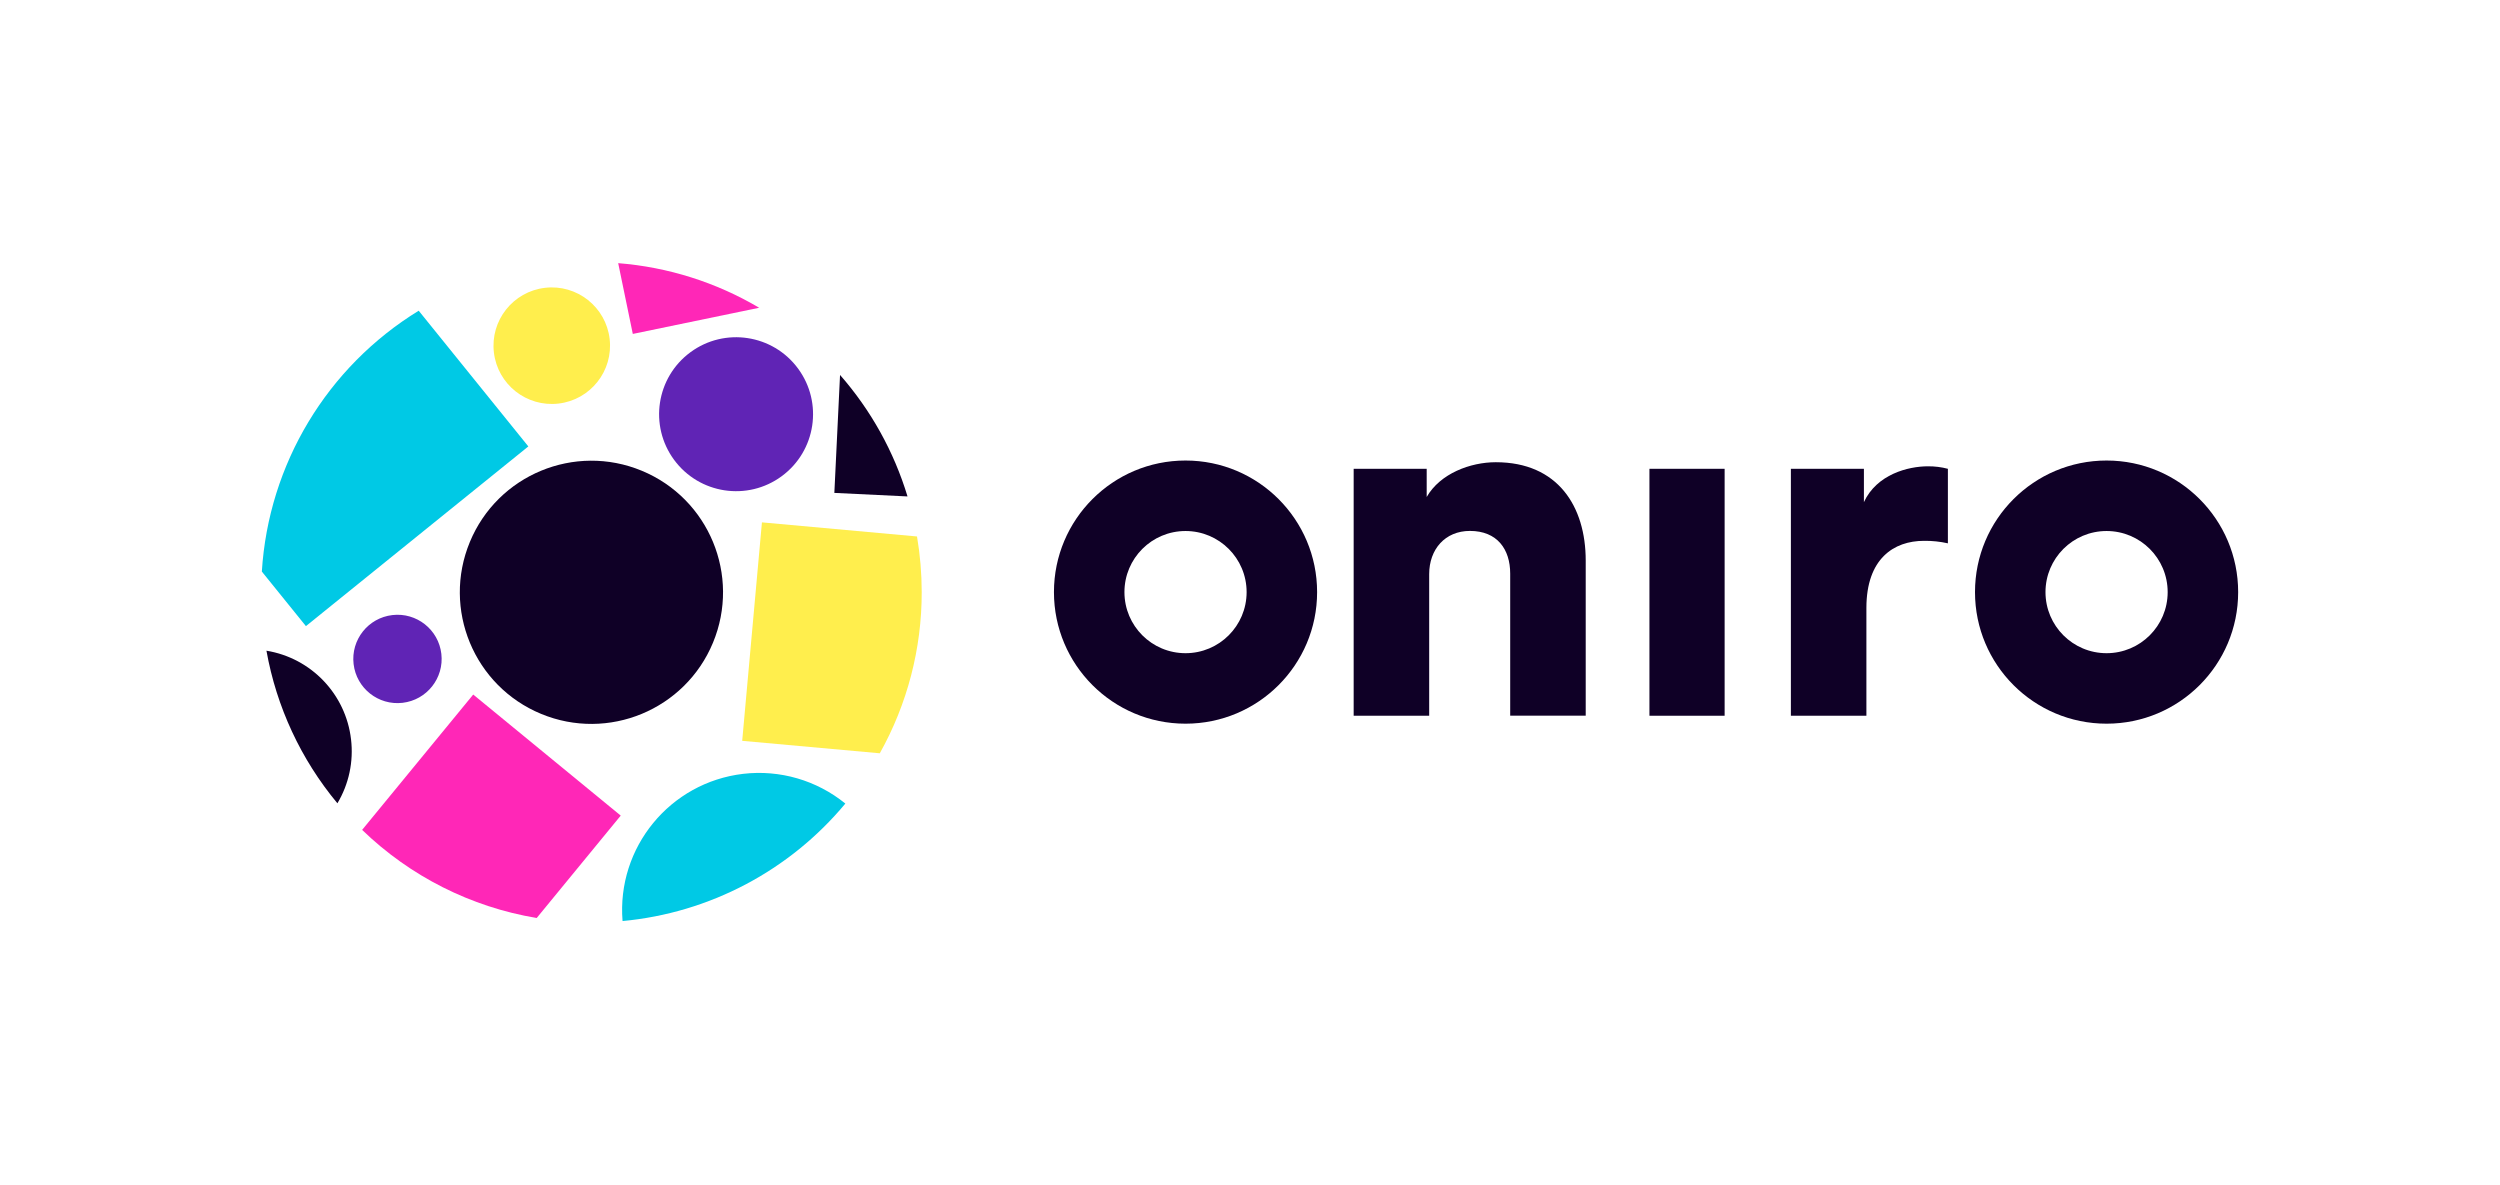
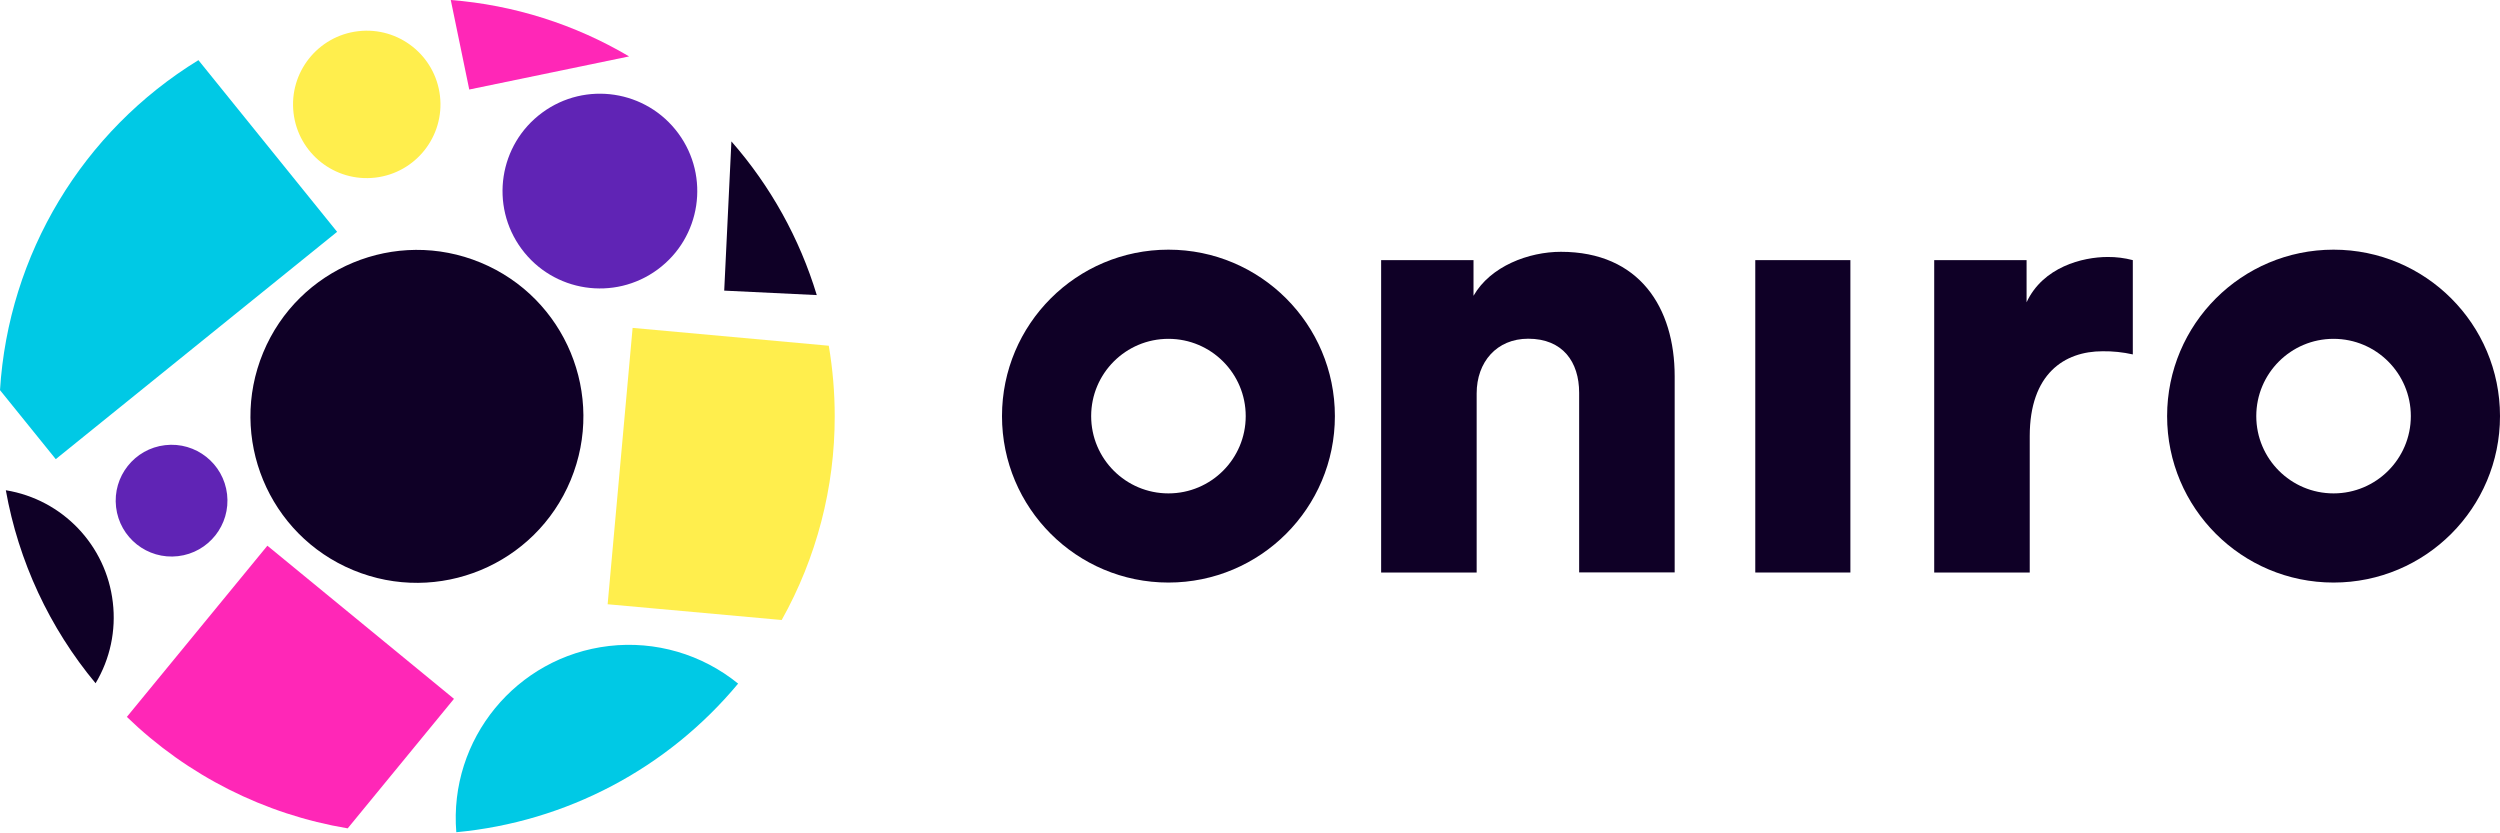
- <svg xmlns="http://www.w3.org/2000/svg" viewBox="0 0 532 252">
-   <defs>
-     <style>.cls-1{fill:none;}.cls-2{fill:#00c9e5;}.cls-3{fill:#0f0026;}.cls-4{fill:#ff27b7;}.cls-5{fill:#ffee4d;}.cls-6{fill:#6024b5;}</style>
+ <svg xmlns="http://www.w3.org/2000/svg" viewBox="0 0 420.56 140" version="1.1" id="svg191" width="420.56" height="140">
+   <defs id="defs153">
+     <style id="style151">.cls-1{fill:none;}.cls-2{fill:#00c9e5;}.cls-3{fill:#0f0026;}.cls-4{fill:#ff27b7;}.cls-5{fill:#ffee4d;}.cls-6{fill:#6024b5;}</style>
  </defs>
-   <g id="Sfondo">
-     <rect class="cls-1" width="532" height="252" />
+   <g id="Sfondo" transform="translate(-55.72,-56)">
+     <rect class="cls-1" width="532" height="252" id="rect155" x="0" y="0" />
  </g>
-   <g id="LOGO">
-     <path class="cls-2" d="M158.17,164.67A29.17,29.17,0,0,0,132.48,196a70.15,70.15,0,0,0,47.41-25A29.11,29.11,0,0,0,158.17,164.67Z" />
-     <path class="cls-3" d="M74.7,157.33a21.64,21.64,0,0,0-18-18.86,70,70,0,0,0,15.1,32.47A21.54,21.54,0,0,0,74.7,157.33Z" />
-     <path class="cls-4" d="M100.7,147.8,77.06,176.6a70,70,0,0,0,37.15,18.75l17.88-21.79Z" />
-     <path class="cls-5" d="M157.94,157.65l29.28,2.65A70,70,0,0,0,196.14,126a71,71,0,0,0-1-11.84l-33-3Z" />
-     <path class="cls-4" d="M161.55,65.49a69.74,69.74,0,0,0-30-9.49l3.11,15.06Z" />
-     <path class="cls-3" d="M193.12,105.64a70,70,0,0,0-14.36-25.85l-1.21,25.1Z" />
-     <path class="cls-2" d="M112.43,95,89.1,66.12a70.22,70.22,0,0,0-33.38,55.51l9.38,11.61Z" />
-     <circle class="cls-3" cx="125.85" cy="126.04" r="28" transform="translate(-38.75 194.08) rotate(-67.5)" />
-     <circle class="cls-6" cx="156.64" cy="88.14" r="16.38" transform="translate(-21.76 110.03) rotate(-36.36)" />
-     <path class="cls-5" d="M105.1,75a12.4,12.4,0,1,1,13.75,10.88A12.4,12.4,0,0,1,105.1,75Z" />
-     <path class="cls-6" d="M85.67,149.56a9.4,9.4,0,1,1,8.25-10.42A9.4,9.4,0,0,1,85.67,149.56Z" />
-     <path class="cls-3" d="M304.13,152.31H288.06V99.76H303.6v6c2.86-5,9.31-7.4,14.7-7.4,13.22,0,19.14,9.41,19.14,20.93v33H321.37V122.07c0-5.18-2.75-9.09-8.57-9.09-5.29,0-8.67,3.91-8.67,9.2Z" />
-     <path class="cls-3" d="M351,152.31V99.76H367v52.55Z" />
-     <path class="cls-3" d="M414.51,115.62a22,22,0,0,0-5.08-.53c-6.45,0-12.26,3.81-12.26,14.28v22.94H381.1V99.76h15.54v7.09c2.75-5.92,9.41-7.62,13.64-7.62a16.17,16.17,0,0,1,4.23.53Z" />
-     <path class="cls-3" d="M252.28,98a28,28,0,1,0,28,28A28,28,0,0,0,252.28,98Zm0,41a13,13,0,1,1,13-13A13,13,0,0,1,252.28,139Z" />
-     <path class="cls-3" d="M448.28,98a28,28,0,1,0,28,28A28,28,0,0,0,448.28,98Zm0,41a13,13,0,1,1,13-13A13,13,0,0,1,448.28,139Z" />
+   <g id="LOGO" transform="translate(-55.72,-56)">
+     <path class="cls-2" d="M 158.17,164.67 A 29.17,29.17 0 0 0 132.48,196 70.15,70.15 0 0 0 179.89,171 29.11,29.11 0 0 0 158.17,164.67 Z" id="path158" />
+     <path class="cls-3" d="m 74.7,157.33 a 21.64,21.64 0 0 0 -18,-18.86 70,70 0 0 0 15.1,32.47 21.54,21.54 0 0 0 2.9,-13.61 z" id="path160" />
+     <path class="cls-4" d="m 100.7,147.8 -23.64,28.8 a 70,70 0 0 0 37.15,18.75 l 17.88,-21.79 z" id="path162" />
+     <path class="cls-5" d="m 157.94,157.65 29.28,2.65 a 70,70 0 0 0 8.92,-34.3 71,71 0 0 0 -1,-11.84 l -33,-3 z" id="path164" />
+     <path class="cls-4" d="m 161.55,65.49 a 69.74,69.74 0 0 0 -30,-9.49 l 3.11,15.06 z" id="path166" />
+     <path class="cls-3" d="M 193.12,105.64 A 70,70 0 0 0 178.76,79.79 l -1.21,25.1 z" id="path168" />
+     <path class="cls-2" d="M 112.43,95 89.1,66.12 a 70.22,70.22 0 0 0 -33.38,55.51 l 9.38,11.61 z" id="path170" />
+     <circle class="cls-3" cx="125.85" cy="126.04" r="28" transform="rotate(-67.5,125.8556,126.0367)" id="circle172" />
+     <circle class="cls-6" cx="156.64" cy="88.14" r="16.38" transform="rotate(-36.36,156.6461,88.14568)" id="circle174" />
+     <path class="cls-5" d="M 105.1,75 A 12.4,12.4 0 1 1 118.85,85.88 12.4,12.4 0 0 1 105.1,75 Z" id="path176" />
+     <path class="cls-6" d="m 85.67,149.56 a 9.4,9.4 0 1 1 8.25,-10.42 9.4,9.4 0 0 1 -8.25,10.42 z" id="path178" />
+     <path class="cls-3" d="M 304.13,152.31 H 288.06 V 99.76 h 15.54 v 6 c 2.86,-5 9.31,-7.4 14.7,-7.4 13.22,0 19.14,9.41 19.14,20.93 v 33 h -16.07 v -30.22 c 0,-5.18 -2.75,-9.09 -8.57,-9.09 -5.29,0 -8.67,3.91 -8.67,9.2 z" id="path180" />
+     <path class="cls-3" d="M 351,152.31 V 99.76 h 16 v 52.55 z" id="path182" />
+     <path class="cls-3" d="m 414.51,115.62 a 22,22 0 0 0 -5.08,-0.53 c -6.45,0 -12.26,3.81 -12.26,14.28 v 22.94 H 381.1 V 99.76 h 15.54 v 7.09 c 2.75,-5.92 9.41,-7.62 13.64,-7.62 a 16.17,16.17 0 0 1 4.23,0.53 z" id="path184" />
+     <path class="cls-3" d="m 252.28,98 a 28,28 0 1 0 28,28 28,28 0 0 0 -28,-28 z m 0,41 a 13,13 0 1 1 13,-13 13,13 0 0 1 -13,13 z" id="path186" />
+     <path class="cls-3" d="m 448.28,98 a 28,28 0 1 0 28,28 28,28 0 0 0 -28,-28 z m 0,41 a 13,13 0 1 1 13,-13 13,13 0 0 1 -13,13 z" id="path188" />
  </g>
</svg>
